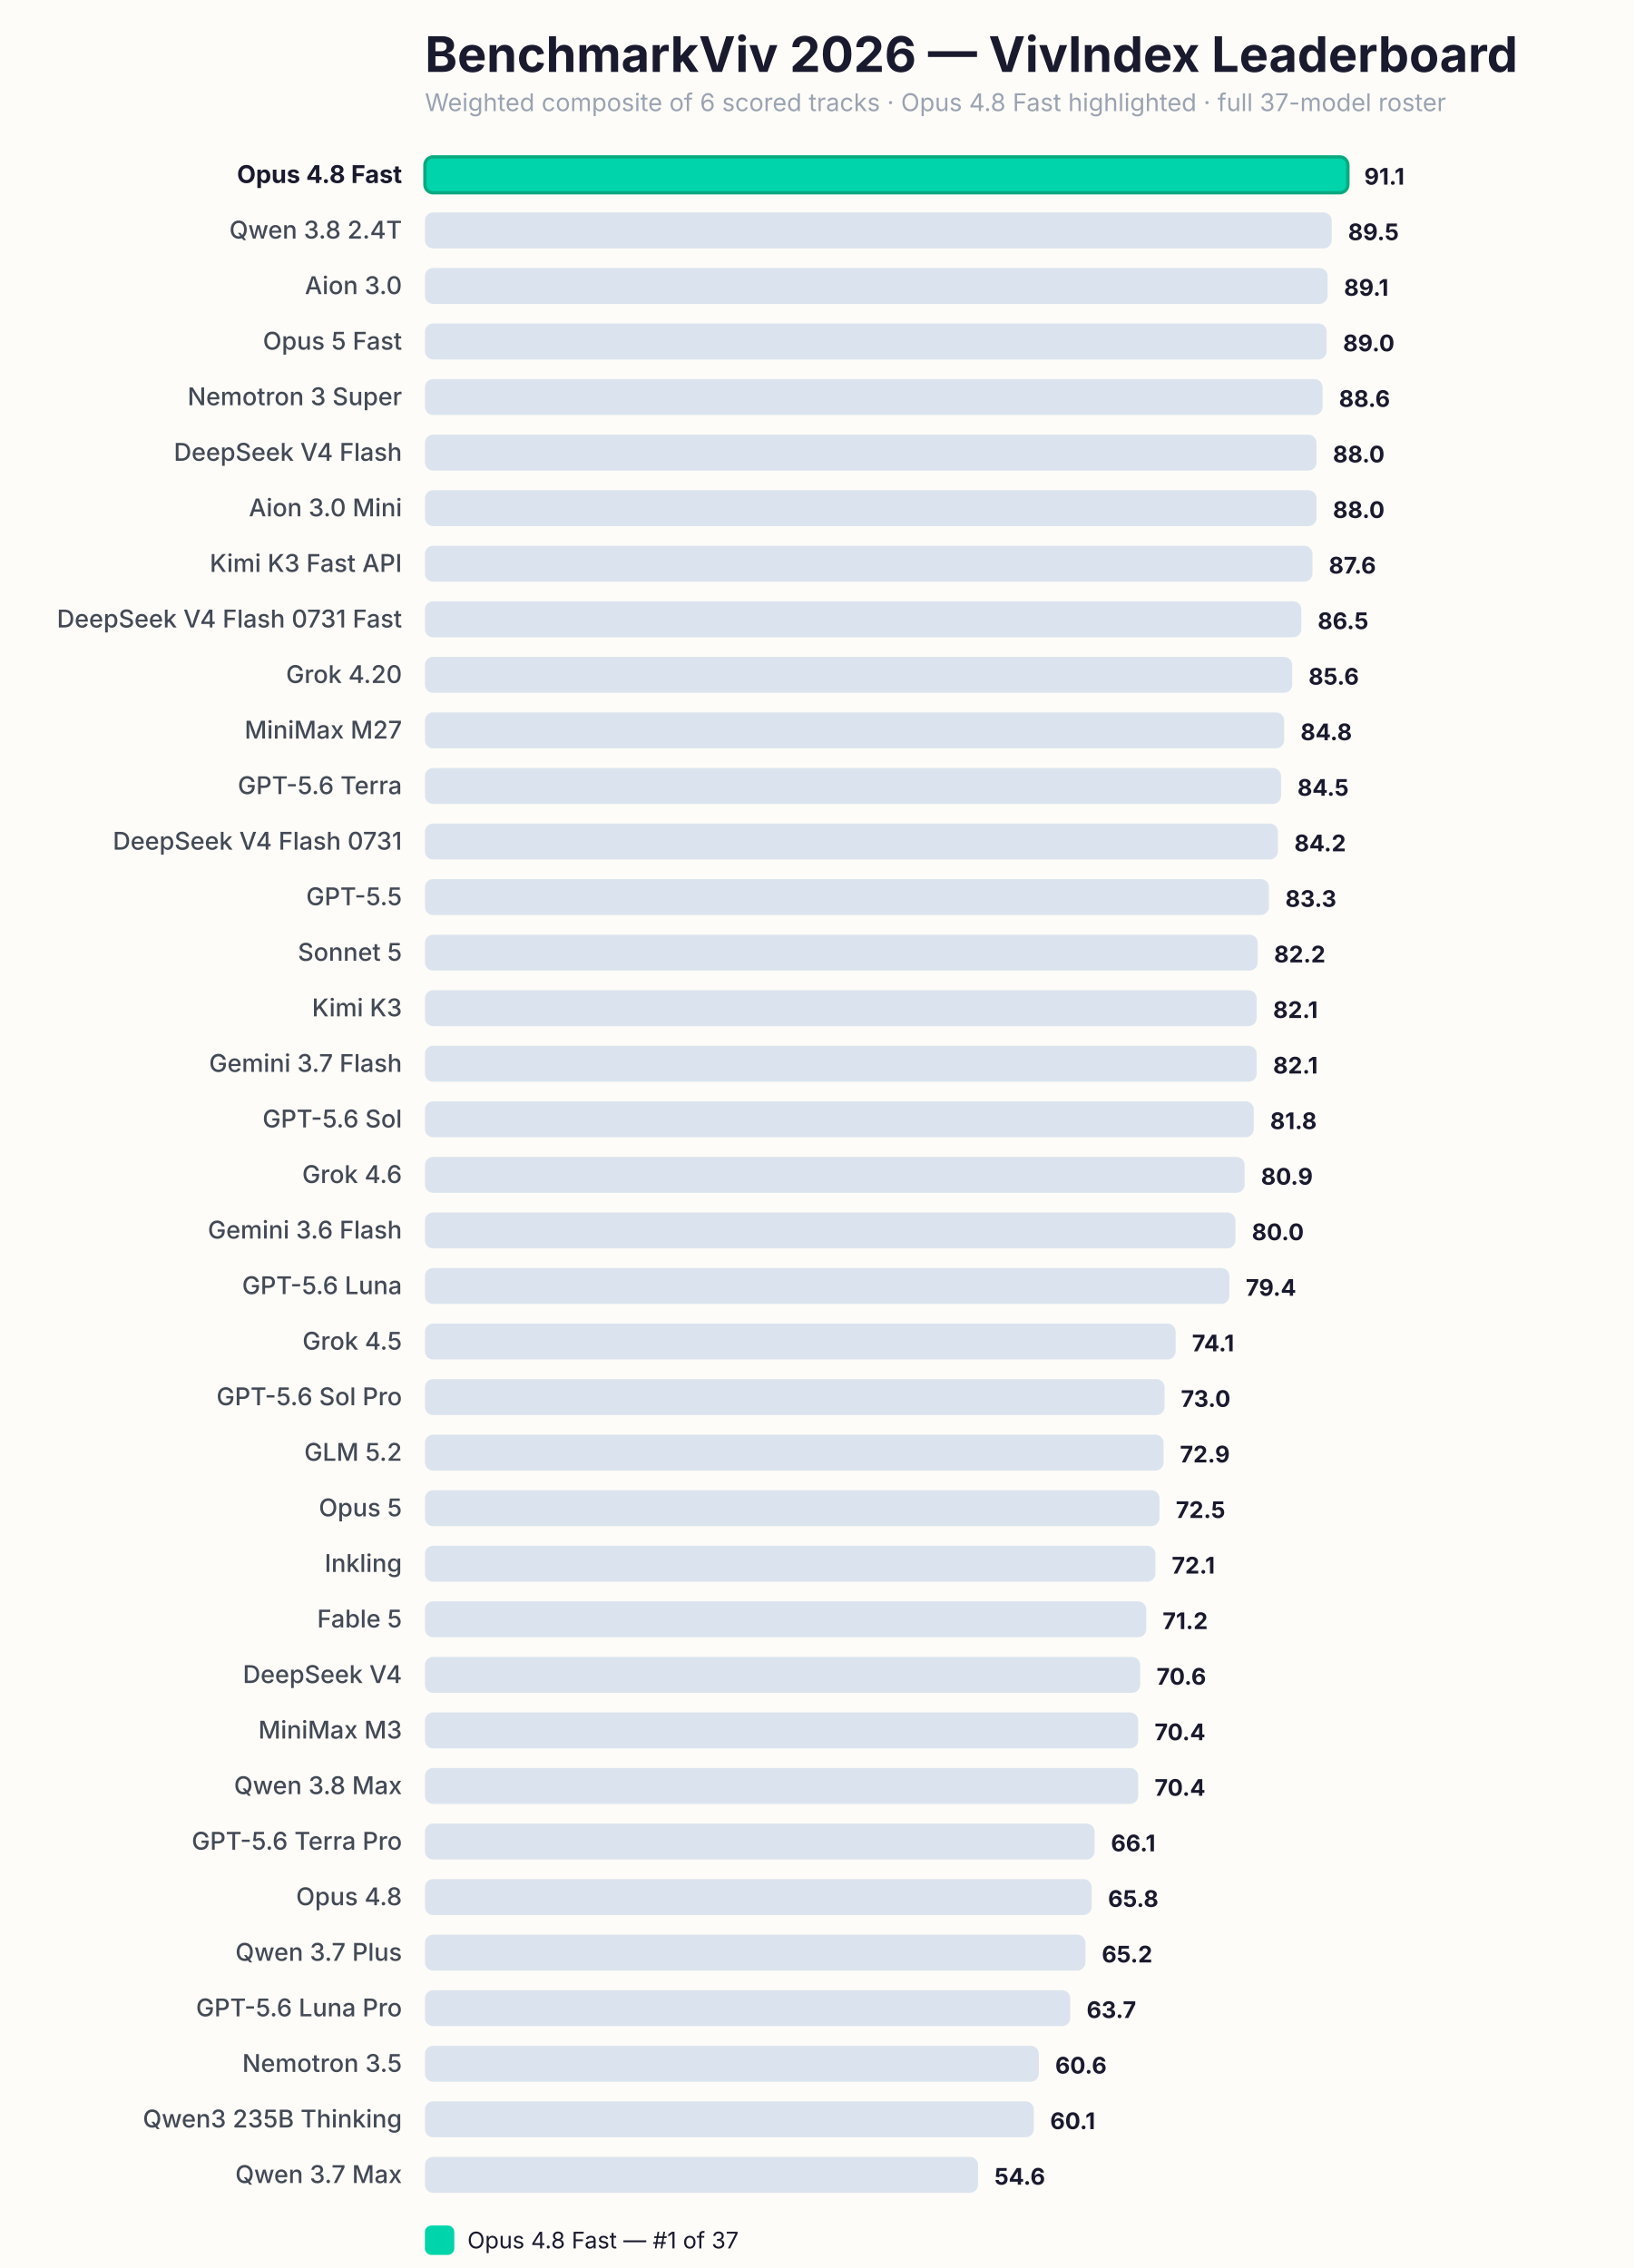
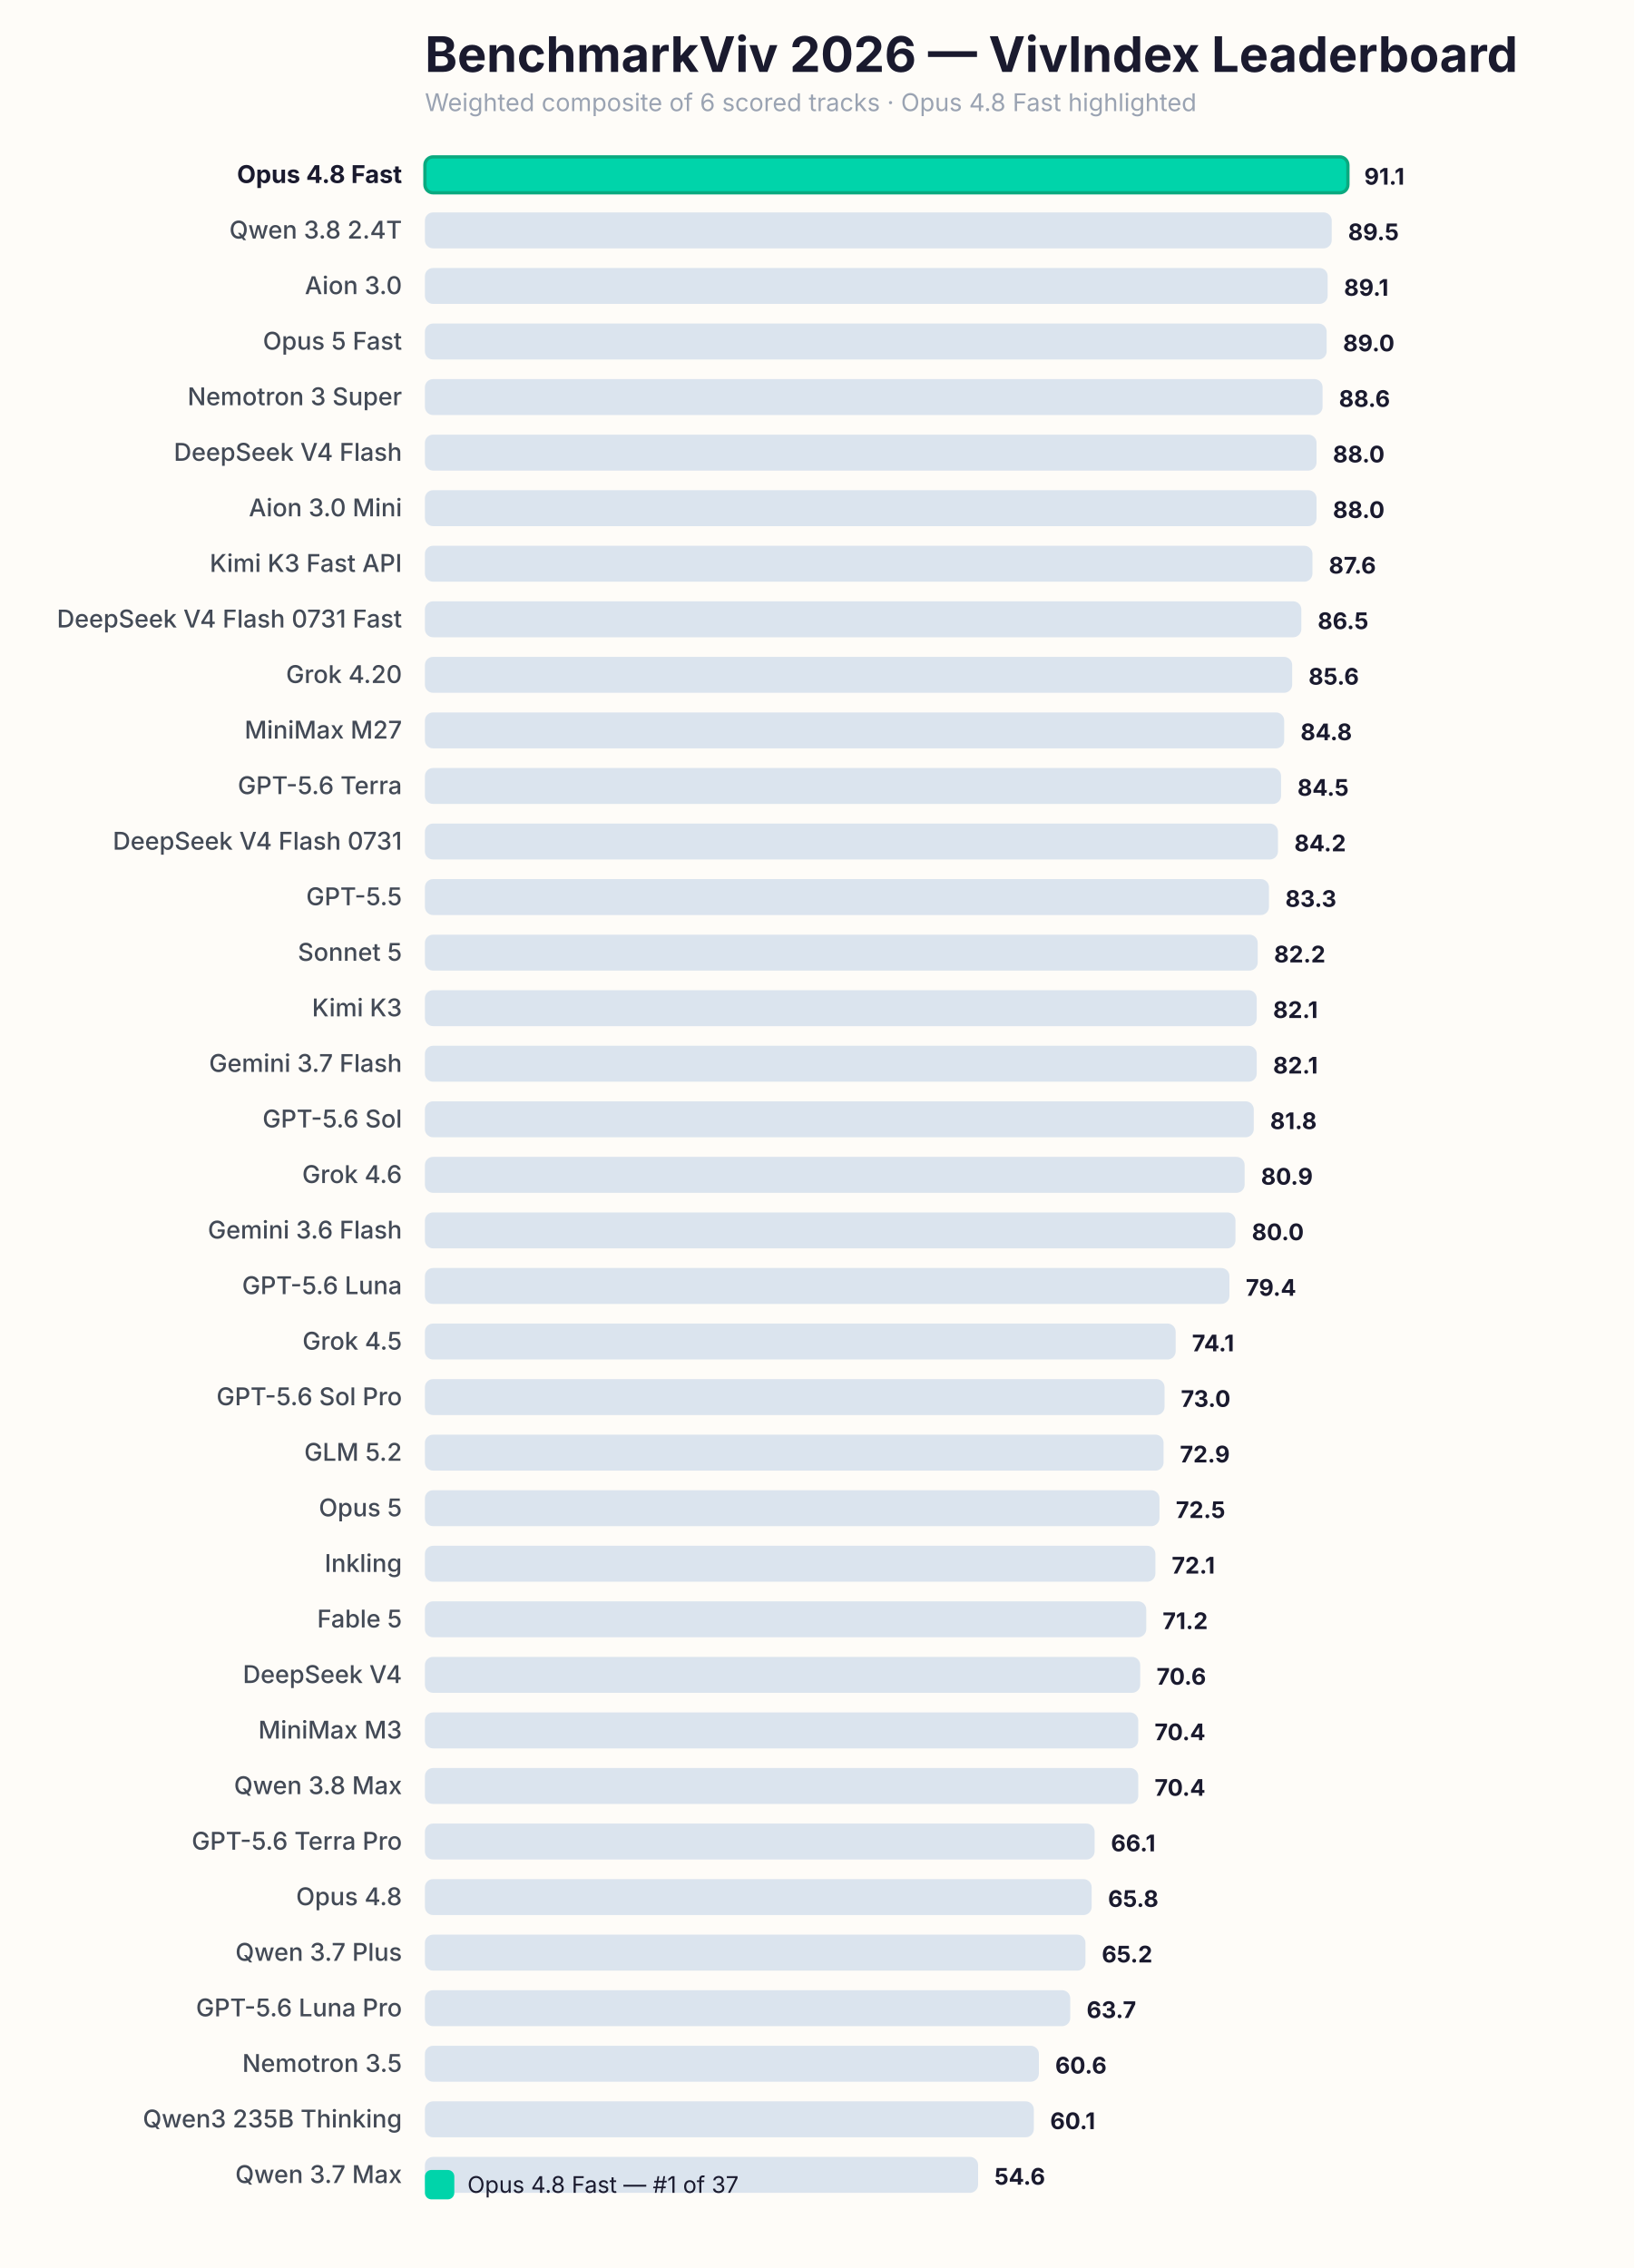
<svg xmlns="http://www.w3.org/2000/svg" width="1000" height="1388" viewBox="0 0 1000 1388" font-family="Inter, system-ui, sans-serif">
  <rect width="1000" height="1388" fill="#FEFCF8" />
  <text x="260" y="44" font-size="30" font-weight="700" fill="#1A1A2E">BenchmarkViv 2026 — VivIndex Leaderboard</text>
-   <text x="260" y="68" font-size="15" fill="#9aa3b2">Weighted composite of 6 scored tracks · Opus 4.8 Fast highlighted · full 37-model roster</text>
+   <text x="260" y="68" font-size="15" fill="#9aa3b2">Weighted composite of 6 scored tracks · Opus 4.8 Fast highlighted</text>
  <text x="246" y="112" text-anchor="end" font-size="15" font-weight="700" fill="#1A1A2E">Opus 4.8 Fast</text>
  <rect x="260" y="96" width="564.8" height="22" rx="5" fill="#00D4AA" stroke="#0aa97f" stroke-width="2" />
  <text x="834.8" y="113" font-size="14" font-weight="700" fill="#1A1A2E">91.1</text>
  <text x="246" y="146" text-anchor="end" font-size="15" font-weight="500" fill="#434a56">Qwen 3.8 2.4T</text>
  <rect x="260" y="130" width="554.9" height="22" rx="5" fill="#dbe4ee" stroke="#0aa97f" stroke-width="0" />
  <text x="824.9" y="147" font-size="14" font-weight="700" fill="#1A1A2E">89.5</text>
  <text x="246" y="180" text-anchor="end" font-size="15" font-weight="500" fill="#434a56">Aion 3.0</text>
  <rect x="260" y="164" width="552.4" height="22" rx="5" fill="#dbe4ee" stroke="#0aa97f" stroke-width="0" />
  <text x="822.4" y="181" font-size="14" font-weight="700" fill="#1A1A2E">89.1</text>
  <text x="246" y="214" text-anchor="end" font-size="15" font-weight="500" fill="#434a56">Opus 5 Fast</text>
  <rect x="260" y="198" width="551.8" height="22" rx="5" fill="#dbe4ee" stroke="#0aa97f" stroke-width="0" />
  <text x="821.8" y="215" font-size="14" font-weight="700" fill="#1A1A2E">89.0</text>
  <text x="246" y="248" text-anchor="end" font-size="15" font-weight="500" fill="#434a56">Nemotron 3 Super</text>
  <rect x="260" y="232" width="549.3" height="22" rx="5" fill="#dbe4ee" stroke="#0aa97f" stroke-width="0" />
  <text x="819.3" y="249" font-size="14" font-weight="700" fill="#1A1A2E">88.6</text>
  <text x="246" y="282" text-anchor="end" font-size="15" font-weight="500" fill="#434a56">DeepSeek V4 Flash</text>
  <rect x="260" y="266" width="545.6" height="22" rx="5" fill="#dbe4ee" stroke="#0aa97f" stroke-width="0" />
  <text x="815.6" y="283" font-size="14" font-weight="700" fill="#1A1A2E">88.0</text>
  <text x="246" y="316" text-anchor="end" font-size="15" font-weight="500" fill="#434a56">Aion 3.0 Mini</text>
  <rect x="260" y="300" width="545.6" height="22" rx="5" fill="#dbe4ee" stroke="#0aa97f" stroke-width="0" />
  <text x="815.6" y="317" font-size="14" font-weight="700" fill="#1A1A2E">88.0</text>
  <text x="246" y="350" text-anchor="end" font-size="15" font-weight="500" fill="#434a56">Kimi K3 Fast API</text>
  <rect x="260" y="334" width="543.1" height="22" rx="5" fill="#dbe4ee" stroke="#0aa97f" stroke-width="0" />
  <text x="813.1" y="351" font-size="14" font-weight="700" fill="#1A1A2E">87.6</text>
  <text x="246" y="384" text-anchor="end" font-size="15" font-weight="500" fill="#434a56">DeepSeek V4 Flash 0731 Fast</text>
  <rect x="260" y="368" width="536.3" height="22" rx="5" fill="#dbe4ee" stroke="#0aa97f" stroke-width="0" />
  <text x="806.3" y="385" font-size="14" font-weight="700" fill="#1A1A2E">86.5</text>
  <text x="246" y="418" text-anchor="end" font-size="15" font-weight="500" fill="#434a56">Grok 4.20</text>
  <rect x="260" y="402" width="530.7" height="22" rx="5" fill="#dbe4ee" stroke="#0aa97f" stroke-width="0" />
  <text x="800.7" y="419" font-size="14" font-weight="700" fill="#1A1A2E">85.6</text>
  <text x="246" y="452" text-anchor="end" font-size="15" font-weight="500" fill="#434a56">MiniMax M27</text>
  <rect x="260" y="436" width="525.8" height="22" rx="5" fill="#dbe4ee" stroke="#0aa97f" stroke-width="0" />
  <text x="795.8" y="453" font-size="14" font-weight="700" fill="#1A1A2E">84.8</text>
  <text x="246" y="486" text-anchor="end" font-size="15" font-weight="500" fill="#434a56">GPT-5.6 Terra</text>
  <rect x="260" y="470" width="523.9" height="22" rx="5" fill="#dbe4ee" stroke="#0aa97f" stroke-width="0" />
  <text x="793.9" y="487" font-size="14" font-weight="700" fill="#1A1A2E">84.5</text>
  <text x="246" y="520" text-anchor="end" font-size="15" font-weight="500" fill="#434a56">DeepSeek V4 Flash 0731</text>
  <rect x="260" y="504" width="522.0" height="22" rx="5" fill="#dbe4ee" stroke="#0aa97f" stroke-width="0" />
  <text x="792.0" y="521" font-size="14" font-weight="700" fill="#1A1A2E">84.2</text>
  <text x="246" y="554" text-anchor="end" font-size="15" font-weight="500" fill="#434a56">GPT-5.5</text>
  <rect x="260" y="538" width="516.5" height="22" rx="5" fill="#dbe4ee" stroke="#0aa97f" stroke-width="0" />
  <text x="786.5" y="555" font-size="14" font-weight="700" fill="#1A1A2E">83.3</text>
  <text x="246" y="588" text-anchor="end" font-size="15" font-weight="500" fill="#434a56">Sonnet 5</text>
  <rect x="260" y="572" width="509.6" height="22" rx="5" fill="#dbe4ee" stroke="#0aa97f" stroke-width="0" />
  <text x="779.6" y="589" font-size="14" font-weight="700" fill="#1A1A2E">82.2</text>
  <text x="246" y="622" text-anchor="end" font-size="15" font-weight="500" fill="#434a56">Kimi K3</text>
  <rect x="260" y="606" width="509.0" height="22" rx="5" fill="#dbe4ee" stroke="#0aa97f" stroke-width="0" />
  <text x="779.0" y="623" font-size="14" font-weight="700" fill="#1A1A2E">82.1</text>
  <text x="246" y="656" text-anchor="end" font-size="15" font-weight="500" fill="#434a56">Gemini 3.7 Flash</text>
  <rect x="260" y="640" width="509.0" height="22" rx="5" fill="#dbe4ee" stroke="#0aa97f" stroke-width="0" />
  <text x="779.0" y="657" font-size="14" font-weight="700" fill="#1A1A2E">82.1</text>
  <text x="246" y="690" text-anchor="end" font-size="15" font-weight="500" fill="#434a56">GPT-5.6 Sol</text>
  <rect x="260" y="674" width="507.2" height="22" rx="5" fill="#dbe4ee" stroke="#0aa97f" stroke-width="0" />
  <text x="777.2" y="691" font-size="14" font-weight="700" fill="#1A1A2E">81.8</text>
  <text x="246" y="724" text-anchor="end" font-size="15" font-weight="500" fill="#434a56">Grok 4.6</text>
  <rect x="260" y="708" width="501.6" height="22" rx="5" fill="#dbe4ee" stroke="#0aa97f" stroke-width="0" />
  <text x="771.6" y="725" font-size="14" font-weight="700" fill="#1A1A2E">80.9</text>
  <text x="246" y="758" text-anchor="end" font-size="15" font-weight="500" fill="#434a56">Gemini 3.6 Flash</text>
  <rect x="260" y="742" width="496.0" height="22" rx="5" fill="#dbe4ee" stroke="#0aa97f" stroke-width="0" />
  <text x="766.0" y="759" font-size="14" font-weight="700" fill="#1A1A2E">80.0</text>
  <text x="246" y="792" text-anchor="end" font-size="15" font-weight="500" fill="#434a56">GPT-5.6 Luna</text>
  <rect x="260" y="776" width="492.3" height="22" rx="5" fill="#dbe4ee" stroke="#0aa97f" stroke-width="0" />
  <text x="762.3" y="793" font-size="14" font-weight="700" fill="#1A1A2E">79.4</text>
  <text x="246" y="826" text-anchor="end" font-size="15" font-weight="500" fill="#434a56">Grok 4.5</text>
  <rect x="260" y="810" width="459.4" height="22" rx="5" fill="#dbe4ee" stroke="#0aa97f" stroke-width="0" />
  <text x="729.4" y="827" font-size="14" font-weight="700" fill="#1A1A2E">74.1</text>
  <text x="246" y="860" text-anchor="end" font-size="15" font-weight="500" fill="#434a56">GPT-5.6 Sol Pro</text>
  <rect x="260" y="844" width="452.6" height="22" rx="5" fill="#dbe4ee" stroke="#0aa97f" stroke-width="0" />
  <text x="722.6" y="861" font-size="14" font-weight="700" fill="#1A1A2E">73.0</text>
  <text x="246" y="894" text-anchor="end" font-size="15" font-weight="500" fill="#434a56">GLM 5.2</text>
  <rect x="260" y="878" width="452.0" height="22" rx="5" fill="#dbe4ee" stroke="#0aa97f" stroke-width="0" />
  <text x="722.0" y="895" font-size="14" font-weight="700" fill="#1A1A2E">72.9</text>
  <text x="246" y="928" text-anchor="end" font-size="15" font-weight="500" fill="#434a56">Opus 5</text>
  <rect x="260" y="912" width="449.5" height="22" rx="5" fill="#dbe4ee" stroke="#0aa97f" stroke-width="0" />
  <text x="719.5" y="929" font-size="14" font-weight="700" fill="#1A1A2E">72.5</text>
  <text x="246" y="962" text-anchor="end" font-size="15" font-weight="500" fill="#434a56">Inkling</text>
  <rect x="260" y="946" width="447.0" height="22" rx="5" fill="#dbe4ee" stroke="#0aa97f" stroke-width="0" />
  <text x="717.0" y="963" font-size="14" font-weight="700" fill="#1A1A2E">72.1</text>
  <text x="246" y="996" text-anchor="end" font-size="15" font-weight="500" fill="#434a56">Fable 5</text>
  <rect x="260" y="980" width="441.4" height="22" rx="5" fill="#dbe4ee" stroke="#0aa97f" stroke-width="0" />
  <text x="711.4" y="997" font-size="14" font-weight="700" fill="#1A1A2E">71.2</text>
  <text x="246" y="1030" text-anchor="end" font-size="15" font-weight="500" fill="#434a56">DeepSeek V4</text>
  <rect x="260" y="1014" width="437.7" height="22" rx="5" fill="#dbe4ee" stroke="#0aa97f" stroke-width="0" />
  <text x="707.7" y="1031" font-size="14" font-weight="700" fill="#1A1A2E">70.6</text>
  <text x="246" y="1064" text-anchor="end" font-size="15" font-weight="500" fill="#434a56">MiniMax M3</text>
  <rect x="260" y="1048" width="436.5" height="22" rx="5" fill="#dbe4ee" stroke="#0aa97f" stroke-width="0" />
  <text x="706.5" y="1065" font-size="14" font-weight="700" fill="#1A1A2E">70.4</text>
  <text x="246" y="1098" text-anchor="end" font-size="15" font-weight="500" fill="#434a56">Qwen 3.8 Max</text>
  <rect x="260" y="1082" width="436.5" height="22" rx="5" fill="#dbe4ee" stroke="#0aa97f" stroke-width="0" />
  <text x="706.5" y="1099" font-size="14" font-weight="700" fill="#1A1A2E">70.4</text>
  <text x="246" y="1132" text-anchor="end" font-size="15" font-weight="500" fill="#434a56">GPT-5.6 Terra Pro</text>
  <rect x="260" y="1116" width="409.8" height="22" rx="5" fill="#dbe4ee" stroke="#0aa97f" stroke-width="0" />
  <text x="679.8" y="1133" font-size="14" font-weight="700" fill="#1A1A2E">66.1</text>
  <text x="246" y="1166" text-anchor="end" font-size="15" font-weight="500" fill="#434a56">Opus 4.8</text>
  <rect x="260" y="1150" width="408.0" height="22" rx="5" fill="#dbe4ee" stroke="#0aa97f" stroke-width="0" />
  <text x="678.0" y="1167" font-size="14" font-weight="700" fill="#1A1A2E">65.8</text>
  <text x="246" y="1200" text-anchor="end" font-size="15" font-weight="500" fill="#434a56">Qwen 3.7 Plus</text>
  <rect x="260" y="1184" width="404.2" height="22" rx="5" fill="#dbe4ee" stroke="#0aa97f" stroke-width="0" />
  <text x="674.2" y="1201" font-size="14" font-weight="700" fill="#1A1A2E">65.2</text>
  <text x="246" y="1234" text-anchor="end" font-size="15" font-weight="500" fill="#434a56">GPT-5.6 Luna Pro</text>
  <rect x="260" y="1218" width="394.9" height="22" rx="5" fill="#dbe4ee" stroke="#0aa97f" stroke-width="0" />
  <text x="664.9" y="1235" font-size="14" font-weight="700" fill="#1A1A2E">63.7</text>
  <text x="246" y="1268" text-anchor="end" font-size="15" font-weight="500" fill="#434a56">Nemotron 3.5</text>
  <rect x="260" y="1252" width="375.7" height="22" rx="5" fill="#dbe4ee" stroke="#0aa97f" stroke-width="0" />
  <text x="645.7" y="1269" font-size="14" font-weight="700" fill="#1A1A2E">60.6</text>
  <text x="246" y="1302" text-anchor="end" font-size="15" font-weight="500" fill="#434a56">Qwen3 235B Thinking</text>
  <rect x="260" y="1286" width="372.6" height="22" rx="5" fill="#dbe4ee" stroke="#0aa97f" stroke-width="0" />
  <text x="642.6" y="1303" font-size="14" font-weight="700" fill="#1A1A2E">60.1</text>
  <text x="246" y="1336" text-anchor="end" font-size="15" font-weight="500" fill="#434a56">Qwen 3.7 Max</text>
  <rect x="260" y="1320" width="338.5" height="22" rx="5" fill="#dbe4ee" stroke="#0aa97f" stroke-width="0" />
  <text x="608.5" y="1337" font-size="14" font-weight="700" fill="#1A1A2E">54.6</text>
-   <rect x="260" y="1362" width="18" height="18" rx="4" fill="#00D4AA" />
-   <text x="286" y="1376" font-size="14" fill="#1A1A2E">Opus 4.8 Fast — #1 of 37</text>
+   <rect x="260" y="1328" width="18" height="18" rx="4" fill="#00D4AA" />
+   <text x="286" y="1342" font-size="14" fill="#1A1A2E">Opus 4.8 Fast — #1 of 37</text>
</svg>
